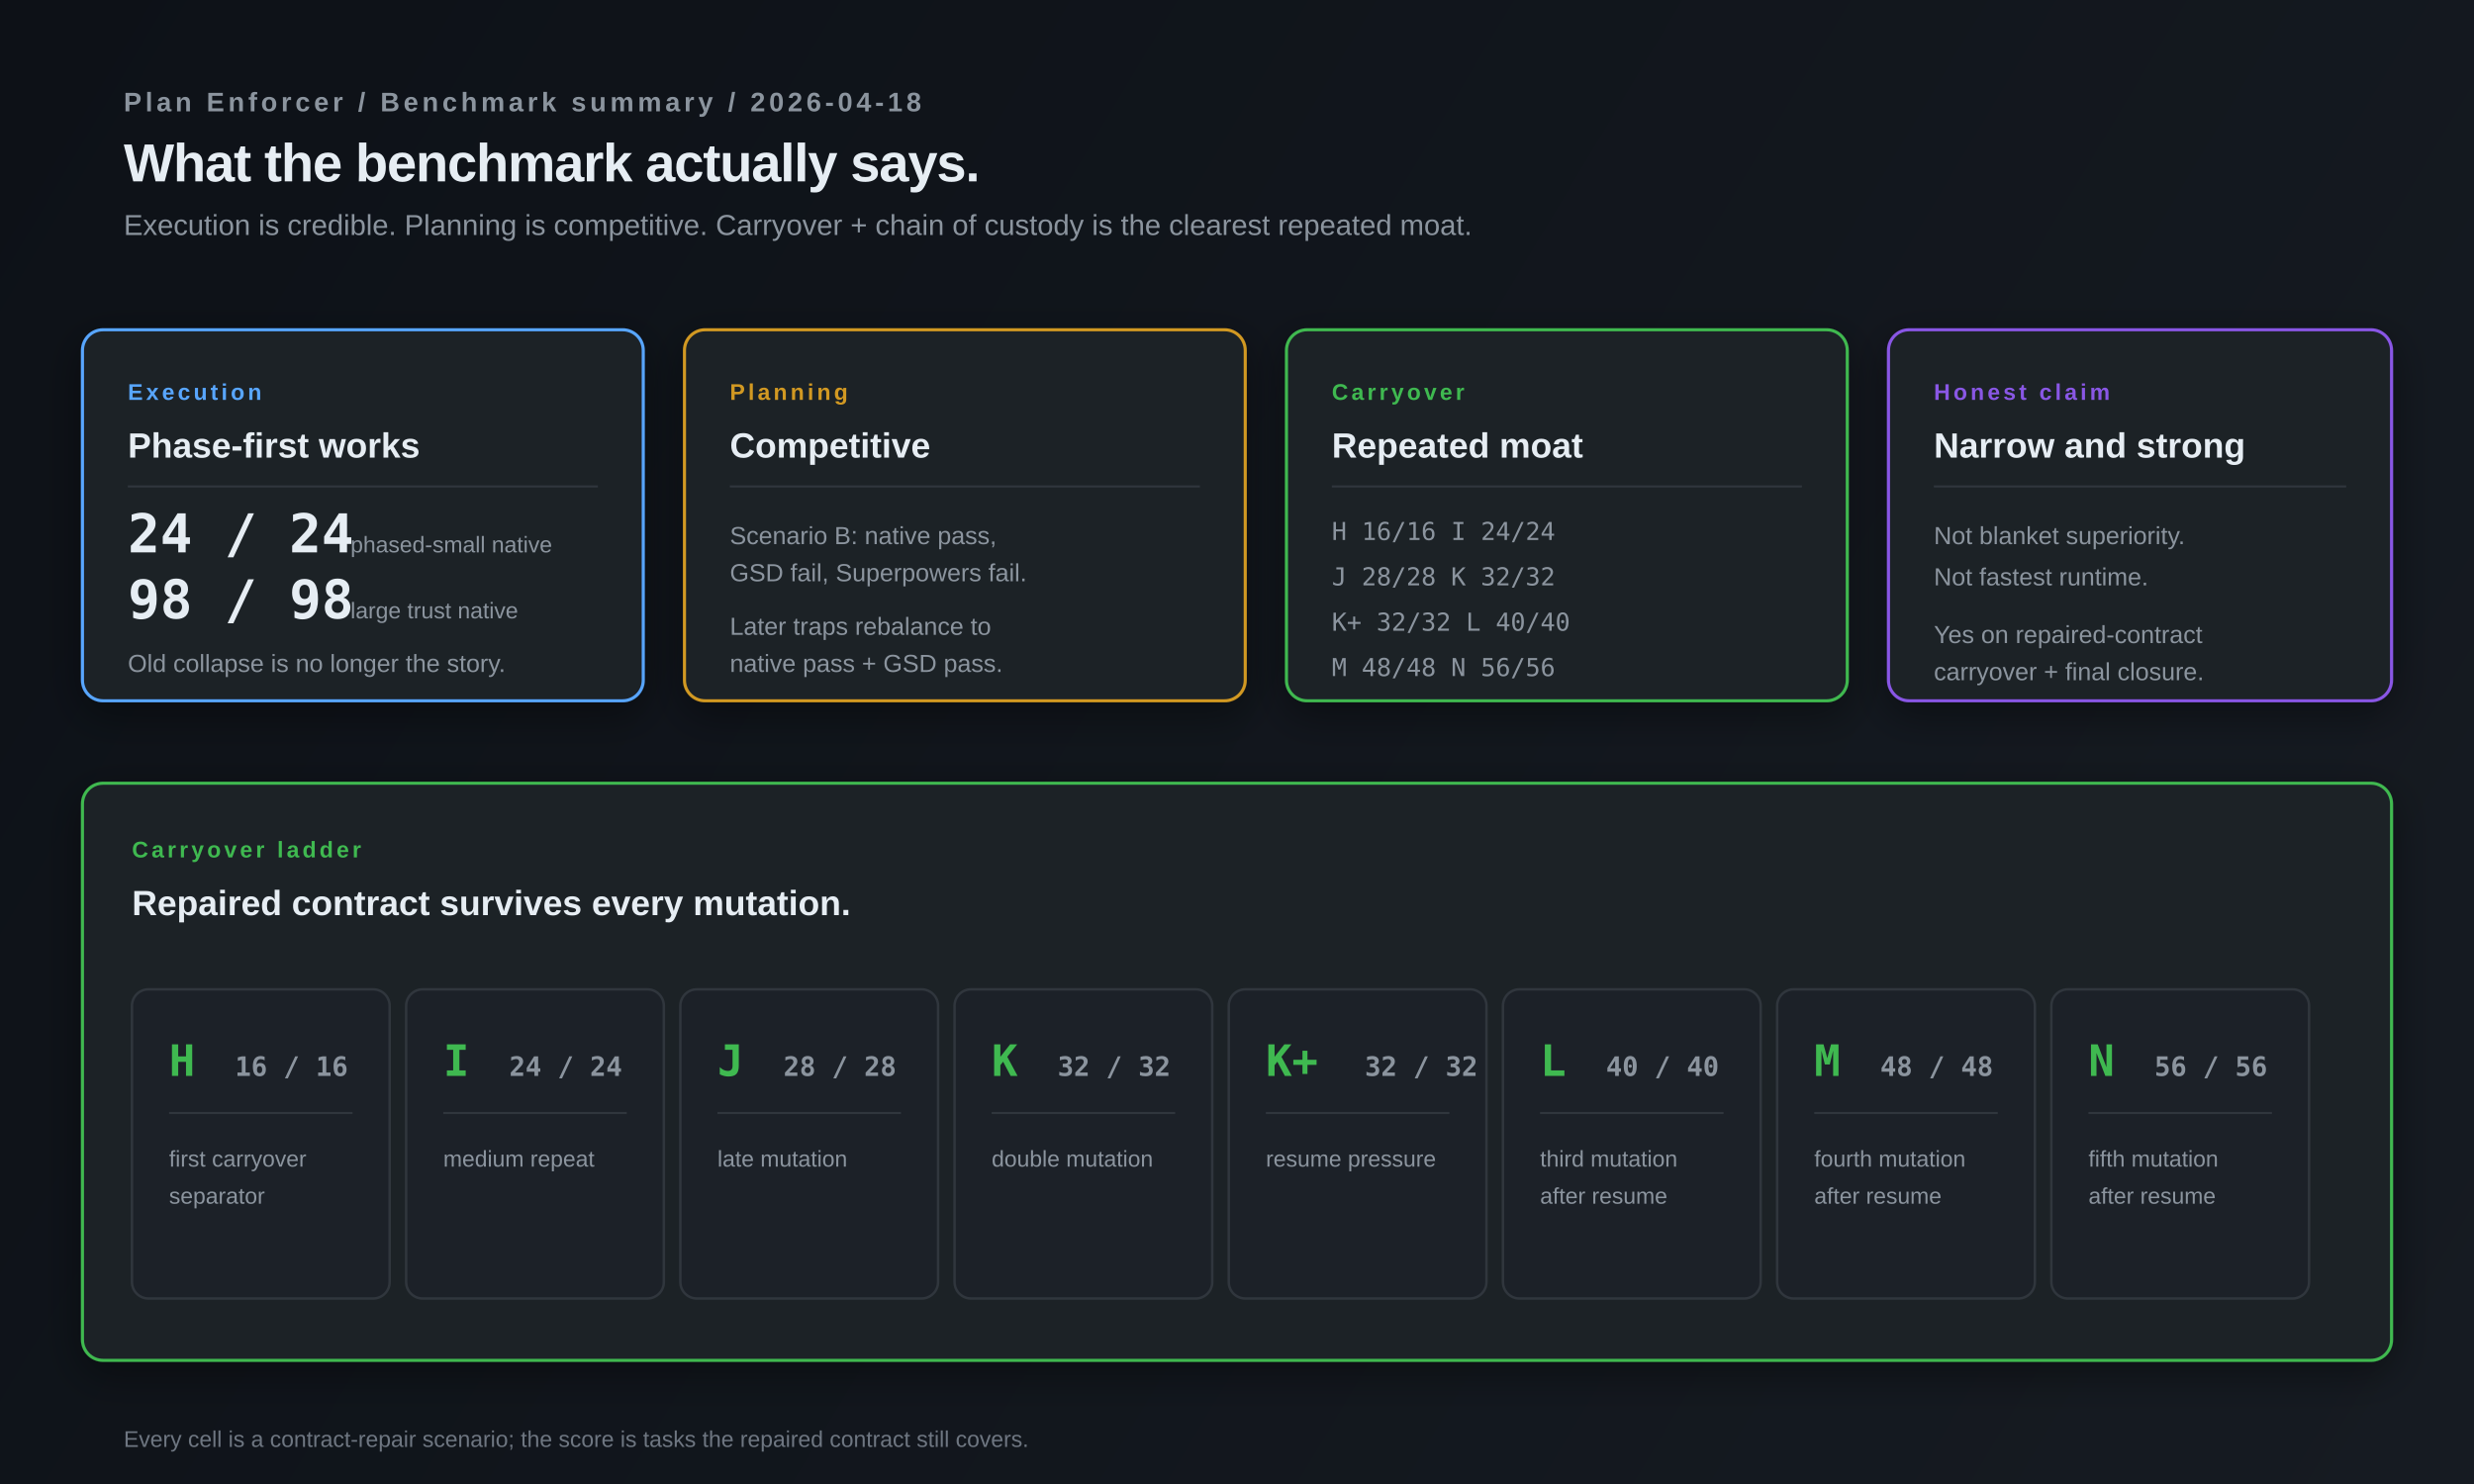
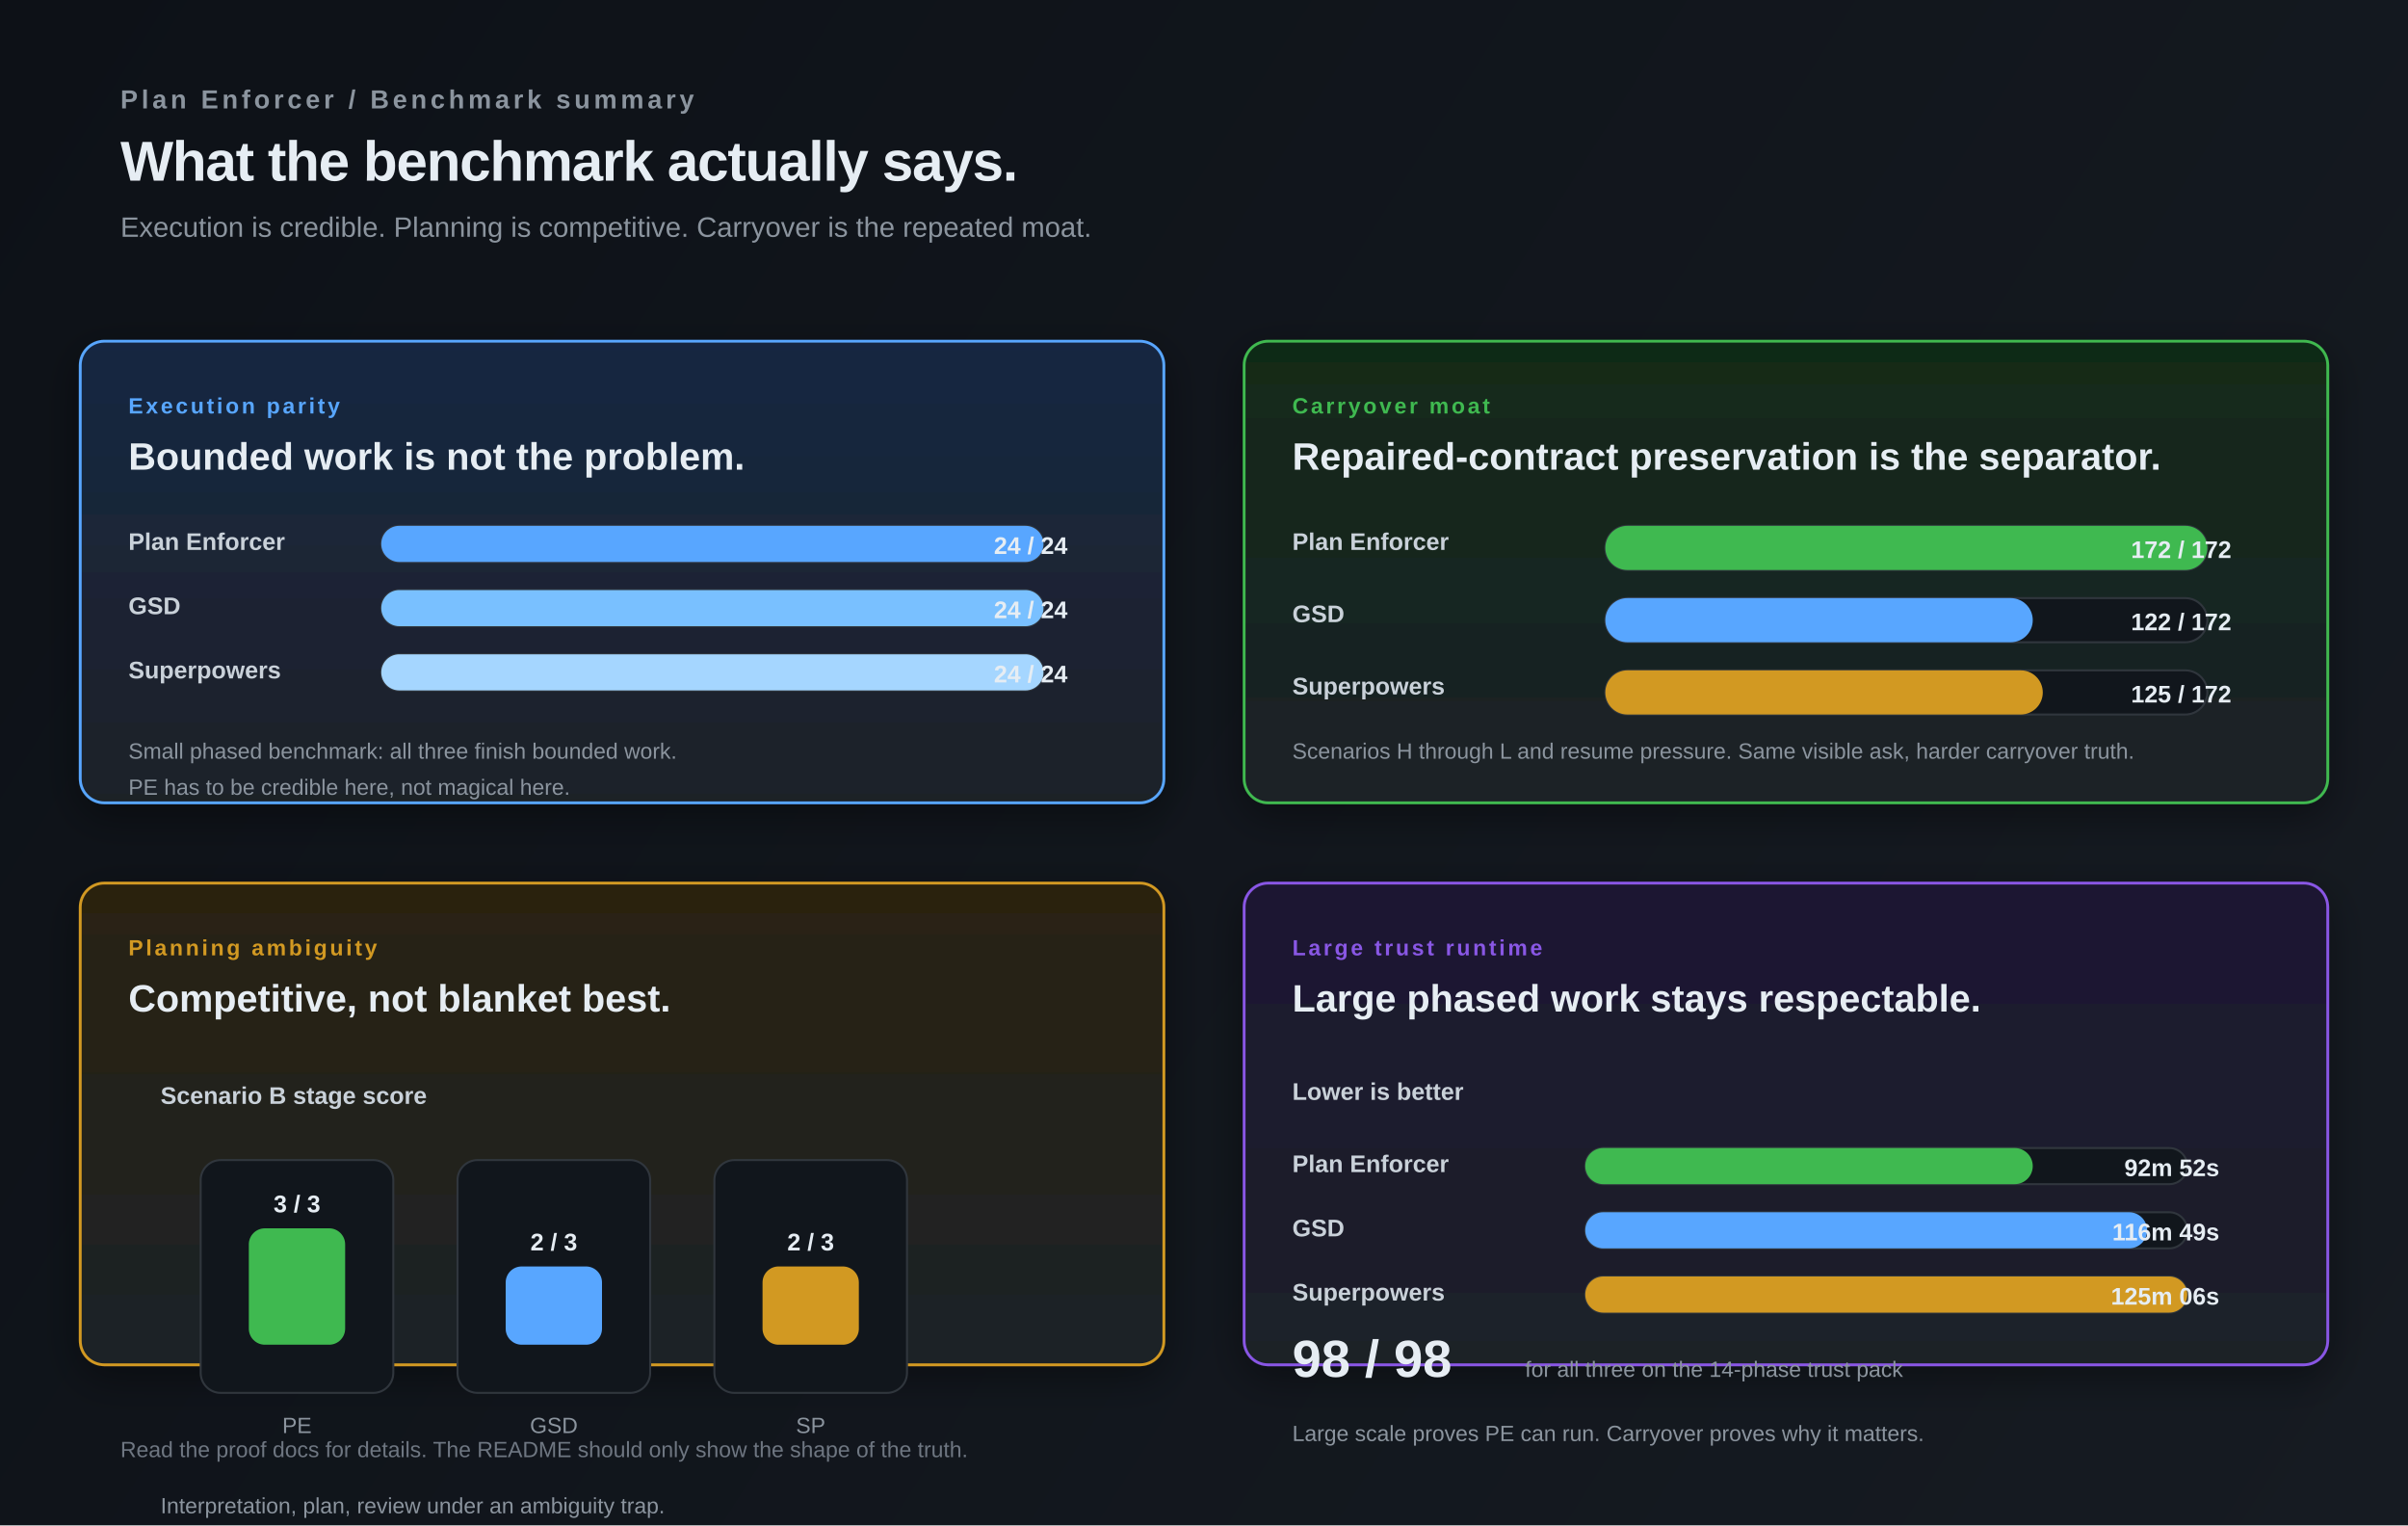
- <svg xmlns="http://www.w3.org/2000/svg" width="1200" height="720" viewBox="0 0 1200 720" role="img" aria-labelledby="title desc">
+ <svg xmlns="http://www.w3.org/2000/svg" width="1200" height="760" viewBox="0 0 1200 760" role="img" aria-labelledby="title desc">
  <defs>
-     <linearGradient id="bg" x1="0" y1="0" x2="1200" y2="720" gradientUnits="userSpaceOnUse">
+     <linearGradient id="bg" x1="0" y1="0" x2="1200" y2="760" gradientUnits="userSpaceOnUse">
      <stop offset="0" stop-color="#0d1117" />
      <stop offset="1" stop-color="#161b22" />
    </linearGradient>
+     <linearGradient id="blueFill" x1="0" y1="0" x2="0" y2="1">
+       <stop offset="0" stop-color="#182842" />
+       <stop offset="1" stop-color="#1c2128" />
+     </linearGradient>
+     <linearGradient id="amberFill" x1="0" y1="0" x2="0" y2="1">
+       <stop offset="0" stop-color="#2a2010" />
+       <stop offset="1" stop-color="#1c2128" />
+     </linearGradient>
+     <linearGradient id="greenFill" x1="0" y1="0" x2="0" y2="1">
+       <stop offset="0" stop-color="#112a18" />
+       <stop offset="1" stop-color="#1c2128" />
+     </linearGradient>
+     <linearGradient id="purpleFill" x1="0" y1="0" x2="0" y2="1">
+       <stop offset="0" stop-color="#1f1732" />
+       <stop offset="1" stop-color="#1c2128" />
+     </linearGradient>
    <filter id="shadow" x="-20%" y="-20%" width="140%" height="160%">
-       <feDropShadow dx="0" dy="6" stdDeviation="10" flood-color="#000" flood-opacity="0.4" />
+       <feDropShadow dx="0" dy="6" stdDeviation="10" flood-color="#000" flood-opacity="0.38" />
    </filter>
    <style>
      .sans { font-family: "IBM Plex Sans", "Segoe UI", Arial, sans-serif; }
      .mono { font-family: "IBM Plex Mono", "Cascadia Code", Consolas, monospace; }
      .eyebrow { font-size: 13px; font-weight: 700; letter-spacing: 0.14em; text-transform: uppercase; fill: #8b949e; }
-       .title { font-size: 26px; font-weight: 700; letter-spacing: -0.02em; fill: #e6edf3; }
+       .title { font-size: 28px; font-weight: 700; letter-spacing: -0.02em; fill: #e6edf3; }
      .subtitle { font-size: 14px; font-weight: 500; fill: #8b949e; }
-       .card-eyebrow { font-size: 11px; font-weight: 700; letter-spacing: 0.14em; text-transform: uppercase; }
-       .card-h { font-size: 17px; font-weight: 700; fill: #e6edf3; }
-       .card-sub { font-size: 12px; font-weight: 500; fill: #8b949e; }
-       .metric { font-size: 26px; font-weight: 700; font-family: "IBM Plex Mono", "Cascadia Code", Consolas, monospace; fill: #e6edf3; }
-       .metric-label { font-size: 11px; font-weight: 500; fill: #8b949e; }
-       .card-blue { fill: #1c2128; stroke: #58a6ff; stroke-width: 1.5; }
-       .card-amber { fill: #1c2128; stroke: #d29922; stroke-width: 1.5; }
-       .card-green { fill: #1c2128; stroke: #3fb950; stroke-width: 1.5; }
-       .card-purple { fill: #1c2128; stroke: #8957e5; stroke-width: 1.5; }
-       .card-frame { fill: #161b22; stroke: #30363d; stroke-width: 1; }
-       .card-ladder { fill: #1c2128; stroke: #30363d; stroke-width: 1.2; }
-       .ladder-label { font-size: 21px; font-weight: 700; fill: #3fb950; font-family: "IBM Plex Mono", "Cascadia Code", Consolas, monospace; }
-       .ladder-score { font-size: 13px; font-weight: 600; fill: #8b949e; font-family: "IBM Plex Mono", "Cascadia Code", Consolas, monospace; }
-       .ladder-note { font-size: 11px; font-weight: 500; fill: #8b949e; }
+       .cardKick { font-size: 11px; font-weight: 700; letter-spacing: 0.12em; text-transform: uppercase; }
+       .cardTitle { font-size: 19px; font-weight: 700; fill: #e6edf3; }
+       .label { font-size: 12px; font-weight: 600; fill: #c9d1d9; }
+       .small { font-size: 11px; font-weight: 500; fill: #8b949e; }
+       .value { font-size: 12px; font-weight: 700; fill: #e6edf3; }
+       .big { font-size: 26px; font-weight: 700; fill: #e6edf3; }
      .footer { font-size: 11px; font-weight: 500; fill: #6e7681; }
    </style>
  </defs>
-   <rect width="1200" height="720" fill="url(#bg)" />
-   <text x="60" y="54" class="sans eyebrow">Plan Enforcer / Benchmark summary / 2026-04-18</text>
-   <text x="60" y="88" class="sans title">What the benchmark actually says.</text>
-   <text x="60" y="114" class="sans subtitle">Execution is credible. Planning is competitive. Carryover + chain of custody is the clearest repeated moat.</text>
-   <g transform="translate(40, 160)">
-     <rect width="272" height="180" rx="10" class="card-blue" filter="url(#shadow)" />
-     <text x="22" y="34" class="sans card-eyebrow" fill="#58a6ff">Execution</text>
-     <text x="22" y="62" class="sans card-h">Phase-first works</text>
-     <line x1="22" y1="76" x2="250" y2="76" stroke="#30363d" stroke-width="1" />
-     <text x="22" y="108" class="metric">24 / 24</text>
-     <text x="130" y="108" class="sans metric-label">phased-small native</text>
-     <text x="22" y="140" class="metric">98 / 98</text>
-     <text x="130" y="140" class="sans metric-label">large trust native</text>
-     <text x="22" y="166" class="sans card-sub">Old collapse is no longer the story.</text>
+   <rect width="1200" height="760" fill="url(#bg)" />
+   <text x="60" y="54" class="sans eyebrow">Plan Enforcer / Benchmark summary</text>
+   <text x="60" y="90" class="sans title">What the benchmark actually says.</text>
+   <text x="60" y="118" class="sans subtitle">Execution is credible. Planning is competitive. Carryover is the repeated moat.</text>
+   <g transform="translate(40, 170)">
+     <rect width="540" height="230" rx="12" fill="url(#blueFill)" stroke="#58a6ff" stroke-width="1.4" filter="url(#shadow)" />
+     <text x="24" y="36" class="sans cardKick" fill="#58a6ff">Execution parity</text>
+     <text x="24" y="64" class="sans cardTitle">Bounded work is not the problem.</text>
+     <text x="24" y="104" class="sans label">Plan Enforcer</text>
+     <rect x="150" y="92" width="330" height="18" rx="9" fill="#11161c" stroke="#30363d" stroke-width="1" />
+     <rect x="150" y="92" width="330" height="18" rx="9" fill="#58a6ff" />
+     <text x="492" y="106" class="sans value" text-anchor="end">24 / 24</text>
+     <text x="24" y="136" class="sans label">GSD</text>
+     <rect x="150" y="124" width="330" height="18" rx="9" fill="#11161c" stroke="#30363d" stroke-width="1" />
+     <rect x="150" y="124" width="330" height="18" rx="9" fill="#79c0ff" />
+     <text x="492" y="138" class="sans value" text-anchor="end">24 / 24</text>
+     <text x="24" y="168" class="sans label">Superpowers</text>
+     <rect x="150" y="156" width="330" height="18" rx="9" fill="#11161c" stroke="#30363d" stroke-width="1" />
+     <rect x="150" y="156" width="330" height="18" rx="9" fill="#a5d6ff" />
+     <text x="492" y="170" class="sans value" text-anchor="end">24 / 24</text>
+     <text x="24" y="208" class="sans small">Small phased benchmark: all three finish bounded work.</text>
+     <text x="24" y="226" class="sans small">PE has to be credible here, not magical here.</text>
  </g>
-   <g transform="translate(332, 160)">
-     <rect width="272" height="180" rx="10" class="card-amber" filter="url(#shadow)" />
-     <text x="22" y="34" class="sans card-eyebrow" fill="#d29922">Planning</text>
-     <text x="22" y="62" class="sans card-h">Competitive</text>
-     <line x1="22" y1="76" x2="250" y2="76" stroke="#30363d" stroke-width="1" />
-     <text x="22" y="104" class="sans card-sub">Scenario B: native pass,</text>
-     <text x="22" y="122" class="sans card-sub">GSD fail, Superpowers fail.</text>
-     <text x="22" y="148" class="sans card-sub">Later traps rebalance to</text>
-     <text x="22" y="166" class="sans card-sub">native pass + GSD pass.</text>
+   <g transform="translate(620, 170)">
+     <rect width="540" height="230" rx="12" fill="url(#greenFill)" stroke="#3fb950" stroke-width="1.4" filter="url(#shadow)" />
+     <text x="24" y="36" class="sans cardKick" fill="#3fb950">Carryover moat</text>
+     <text x="24" y="64" class="sans cardTitle">Repaired-contract preservation is the separator.</text>
+     <text x="24" y="104" class="sans label">Plan Enforcer</text>
+     <rect x="180" y="92" width="300" height="22" rx="11" fill="#11161c" stroke="#30363d" stroke-width="1" />
+     <rect x="180" y="92" width="300" height="22" rx="11" fill="#3fb950" />
+     <text x="492" y="108" class="sans value" text-anchor="end">172 / 172</text>
+     <text x="24" y="140" class="sans label">GSD</text>
+     <rect x="180" y="128" width="300" height="22" rx="11" fill="#11161c" stroke="#30363d" stroke-width="1" />
+     <rect x="180" y="128" width="213" height="22" rx="11" fill="#58a6ff" />
+     <text x="492" y="144" class="sans value" text-anchor="end">122 / 172</text>
+     <text x="24" y="176" class="sans label">Superpowers</text>
+     <rect x="180" y="164" width="300" height="22" rx="11" fill="#11161c" stroke="#30363d" stroke-width="1" />
+     <rect x="180" y="164" width="218" height="22" rx="11" fill="#d29922" />
+     <text x="492" y="180" class="sans value" text-anchor="end">125 / 172</text>
+     <text x="24" y="208" class="sans small">Scenarios H through L and resume pressure. Same visible ask, harder carryover truth.</text>
  </g>
-   <g transform="translate(624, 160)">
-     <rect width="272" height="180" rx="10" class="card-green" filter="url(#shadow)" />
-     <text x="22" y="34" class="sans card-eyebrow" fill="#3fb950">Carryover</text>
-     <text x="22" y="62" class="sans card-h">Repeated moat</text>
-     <line x1="22" y1="76" x2="250" y2="76" stroke="#30363d" stroke-width="1" />
-     <text x="22" y="102" class="mono card-sub" fill="#e6edf3" font-size="12">H 16/16   I 24/24</text>
-     <text x="22" y="124" class="mono card-sub" fill="#e6edf3" font-size="12">J 28/28   K 32/32</text>
-     <text x="22" y="146" class="mono card-sub" fill="#e6edf3" font-size="12">K+ 32/32  L 40/40</text>
-     <text x="22" y="168" class="mono card-sub" fill="#e6edf3" font-size="12">M 48/48   N 56/56</text>
+   <g transform="translate(40, 440)">
+     <rect width="540" height="240" rx="12" fill="url(#amberFill)" stroke="#d29922" stroke-width="1.4" filter="url(#shadow)" />
+     <text x="24" y="36" class="sans cardKick" fill="#d29922">Planning ambiguity</text>
+     <text x="24" y="64" class="sans cardTitle">Competitive, not blanket best.</text>
+     <text x="40" y="110" class="sans label">Scenario B stage score</text>
+     <rect x="60" y="138" width="96" height="116" rx="10" fill="#11161c" stroke="#30363d" stroke-width="1" />
+     <rect x="84" y="172" width="48" height="58" rx="8" fill="#3fb950" />
+     <text x="108" y="164" class="sans value" text-anchor="middle">3 / 3</text>
+     <text x="108" y="274" class="sans small" text-anchor="middle">PE</text>
+     <rect x="188" y="138" width="96" height="116" rx="10" fill="#11161c" stroke="#30363d" stroke-width="1" />
+     <rect x="212" y="191" width="48" height="39" rx="8" fill="#58a6ff" />
+     <text x="236" y="183" class="sans value" text-anchor="middle">2 / 3</text>
+     <text x="236" y="274" class="sans small" text-anchor="middle">GSD</text>
+     <rect x="316" y="138" width="96" height="116" rx="10" fill="#11161c" stroke="#30363d" stroke-width="1" />
+     <rect x="340" y="191" width="48" height="39" rx="8" fill="#d29922" />
+     <text x="364" y="183" class="sans value" text-anchor="middle">2 / 3</text>
+     <text x="364" y="274" class="sans small" text-anchor="middle">SP</text>
+     <text x="40" y="314" class="sans small">Interpretation, plan, review under an ambiguity trap.</text>
+     <text x="40" y="332" class="sans small">Fair claim: competitive authorship chain, not universal planning win.</text>
  </g>
-   <g transform="translate(916, 160)">
-     <rect width="244" height="180" rx="10" class="card-purple" filter="url(#shadow)" />
-     <text x="22" y="34" class="sans card-eyebrow" fill="#8957e5">Honest claim</text>
-     <text x="22" y="62" class="sans card-h">Narrow and strong</text>
-     <line x1="22" y1="76" x2="222" y2="76" stroke="#30363d" stroke-width="1" />
-     <text x="22" y="104" class="sans card-sub">Not blanket superiority.</text>
-     <text x="22" y="124" class="sans card-sub">Not fastest runtime.</text>
-     <text x="22" y="152" class="sans card-sub">Yes on repaired-contract</text>
-     <text x="22" y="170" class="sans card-sub">carryover + final closure.</text>
+   <g transform="translate(620, 440)">
+     <rect width="540" height="240" rx="12" fill="url(#purpleFill)" stroke="#8957e5" stroke-width="1.4" filter="url(#shadow)" />
+     <text x="24" y="36" class="sans cardKick" fill="#8957e5">Large trust runtime</text>
+     <text x="24" y="64" class="sans cardTitle">Large phased work stays respectable.</text>
+     <text x="24" y="108" class="sans label">Lower is better</text>
+     <text x="24" y="144" class="sans label">Plan Enforcer</text>
+     <rect x="170" y="132" width="300" height="18" rx="9" fill="#11161c" stroke="#30363d" stroke-width="1" />
+     <rect x="170" y="132" width="223" height="18" rx="9" fill="#3fb950" />
+     <text x="486" y="146" class="sans value" text-anchor="end">92m 52s</text>
+     <text x="24" y="176" class="sans label">GSD</text>
+     <rect x="170" y="164" width="300" height="18" rx="9" fill="#11161c" stroke="#30363d" stroke-width="1" />
+     <rect x="170" y="164" width="280" height="18" rx="9" fill="#58a6ff" />
+     <text x="486" y="178" class="sans value" text-anchor="end">116m 49s</text>
+     <text x="24" y="208" class="sans label">Superpowers</text>
+     <rect x="170" y="196" width="300" height="18" rx="9" fill="#11161c" stroke="#30363d" stroke-width="1" />
+     <rect x="170" y="196" width="300" height="18" rx="9" fill="#d29922" />
+     <text x="486" y="210" class="sans value" text-anchor="end">125m 06s</text>
+     <text x="24" y="246" class="sans big">98 / 98</text>
+     <text x="140" y="246" class="sans small">for all three on the 14-phase trust pack</text>
+     <text x="24" y="278" class="sans small">Large scale proves PE can run. Carryover proves why it matters.</text>
  </g>
-   <g transform="translate(40, 380)">
-     <rect width="1120" height="280" rx="10" class="card-green" filter="url(#shadow)" />
-     <text x="24" y="36" class="sans card-eyebrow" fill="#3fb950">Carryover ladder</text>
-     <text x="24" y="64" class="sans card-h">Repaired contract survives every mutation.</text>
-   </g>
-   <g transform="translate(64, 480)">
-     <rect width="125" height="150" rx="8" class="card-ladder" />
-     <text x="18" y="42" class="ladder-label">H</text>
-     <text x="50" y="42" class="ladder-score">16 / 16</text>
-     <line x1="18" y1="60" x2="107" y2="60" stroke="#30363d" stroke-width="1" />
-     <text x="18" y="86" class="sans ladder-note">first carryover</text>
-     <text x="18" y="104" class="sans ladder-note">separator</text>
-   </g>
-   <g transform="translate(197, 480)">
-     <rect width="125" height="150" rx="8" class="card-ladder" />
-     <text x="18" y="42" class="ladder-label">I</text>
-     <text x="50" y="42" class="ladder-score">24 / 24</text>
-     <line x1="18" y1="60" x2="107" y2="60" stroke="#30363d" stroke-width="1" />
-     <text x="18" y="86" class="sans ladder-note">medium repeat</text>
-   </g>
-   <g transform="translate(330, 480)">
-     <rect width="125" height="150" rx="8" class="card-ladder" />
-     <text x="18" y="42" class="ladder-label">J</text>
-     <text x="50" y="42" class="ladder-score">28 / 28</text>
-     <line x1="18" y1="60" x2="107" y2="60" stroke="#30363d" stroke-width="1" />
-     <text x="18" y="86" class="sans ladder-note">late mutation</text>
-   </g>
-   <g transform="translate(463, 480)">
-     <rect width="125" height="150" rx="8" class="card-ladder" />
-     <text x="18" y="42" class="ladder-label">K</text>
-     <text x="50" y="42" class="ladder-score">32 / 32</text>
-     <line x1="18" y1="60" x2="107" y2="60" stroke="#30363d" stroke-width="1" />
-     <text x="18" y="86" class="sans ladder-note">double mutation</text>
-   </g>
-   <g transform="translate(596, 480)">
-     <rect width="125" height="150" rx="8" class="card-ladder" />
-     <text x="18" y="42" class="ladder-label">K+</text>
-     <text x="66" y="42" class="ladder-score">32 / 32</text>
-     <line x1="18" y1="60" x2="107" y2="60" stroke="#30363d" stroke-width="1" />
-     <text x="18" y="86" class="sans ladder-note">resume pressure</text>
-   </g>
-   <g transform="translate(729, 480)">
-     <rect width="125" height="150" rx="8" class="card-ladder" />
-     <text x="18" y="42" class="ladder-label">L</text>
-     <text x="50" y="42" class="ladder-score">40 / 40</text>
-     <line x1="18" y1="60" x2="107" y2="60" stroke="#30363d" stroke-width="1" />
-     <text x="18" y="86" class="sans ladder-note">third mutation</text>
-     <text x="18" y="104" class="sans ladder-note">after resume</text>
-   </g>
-   <g transform="translate(862, 480)">
-     <rect width="125" height="150" rx="8" class="card-ladder" />
-     <text x="18" y="42" class="ladder-label">M</text>
-     <text x="50" y="42" class="ladder-score">48 / 48</text>
-     <line x1="18" y1="60" x2="107" y2="60" stroke="#30363d" stroke-width="1" />
-     <text x="18" y="86" class="sans ladder-note">fourth mutation</text>
-     <text x="18" y="104" class="sans ladder-note">after resume</text>
-   </g>
-   <g transform="translate(995, 480)">
-     <rect width="125" height="150" rx="8" class="card-ladder" />
-     <text x="18" y="42" class="ladder-label">N</text>
-     <text x="50" y="42" class="ladder-score">56 / 56</text>
-     <line x1="18" y1="60" x2="107" y2="60" stroke="#30363d" stroke-width="1" />
-     <text x="18" y="86" class="sans ladder-note">fifth mutation</text>
-     <text x="18" y="104" class="sans ladder-note">after resume</text>
-   </g>
-   <text x="60" y="702" class="sans footer">Every cell is a contract-repair scenario; the score is tasks the repaired contract still covers.</text>
+   <text x="60" y="726" class="sans footer">Read the proof docs for details. The README should only show the shape of the truth.</text>
</svg>
